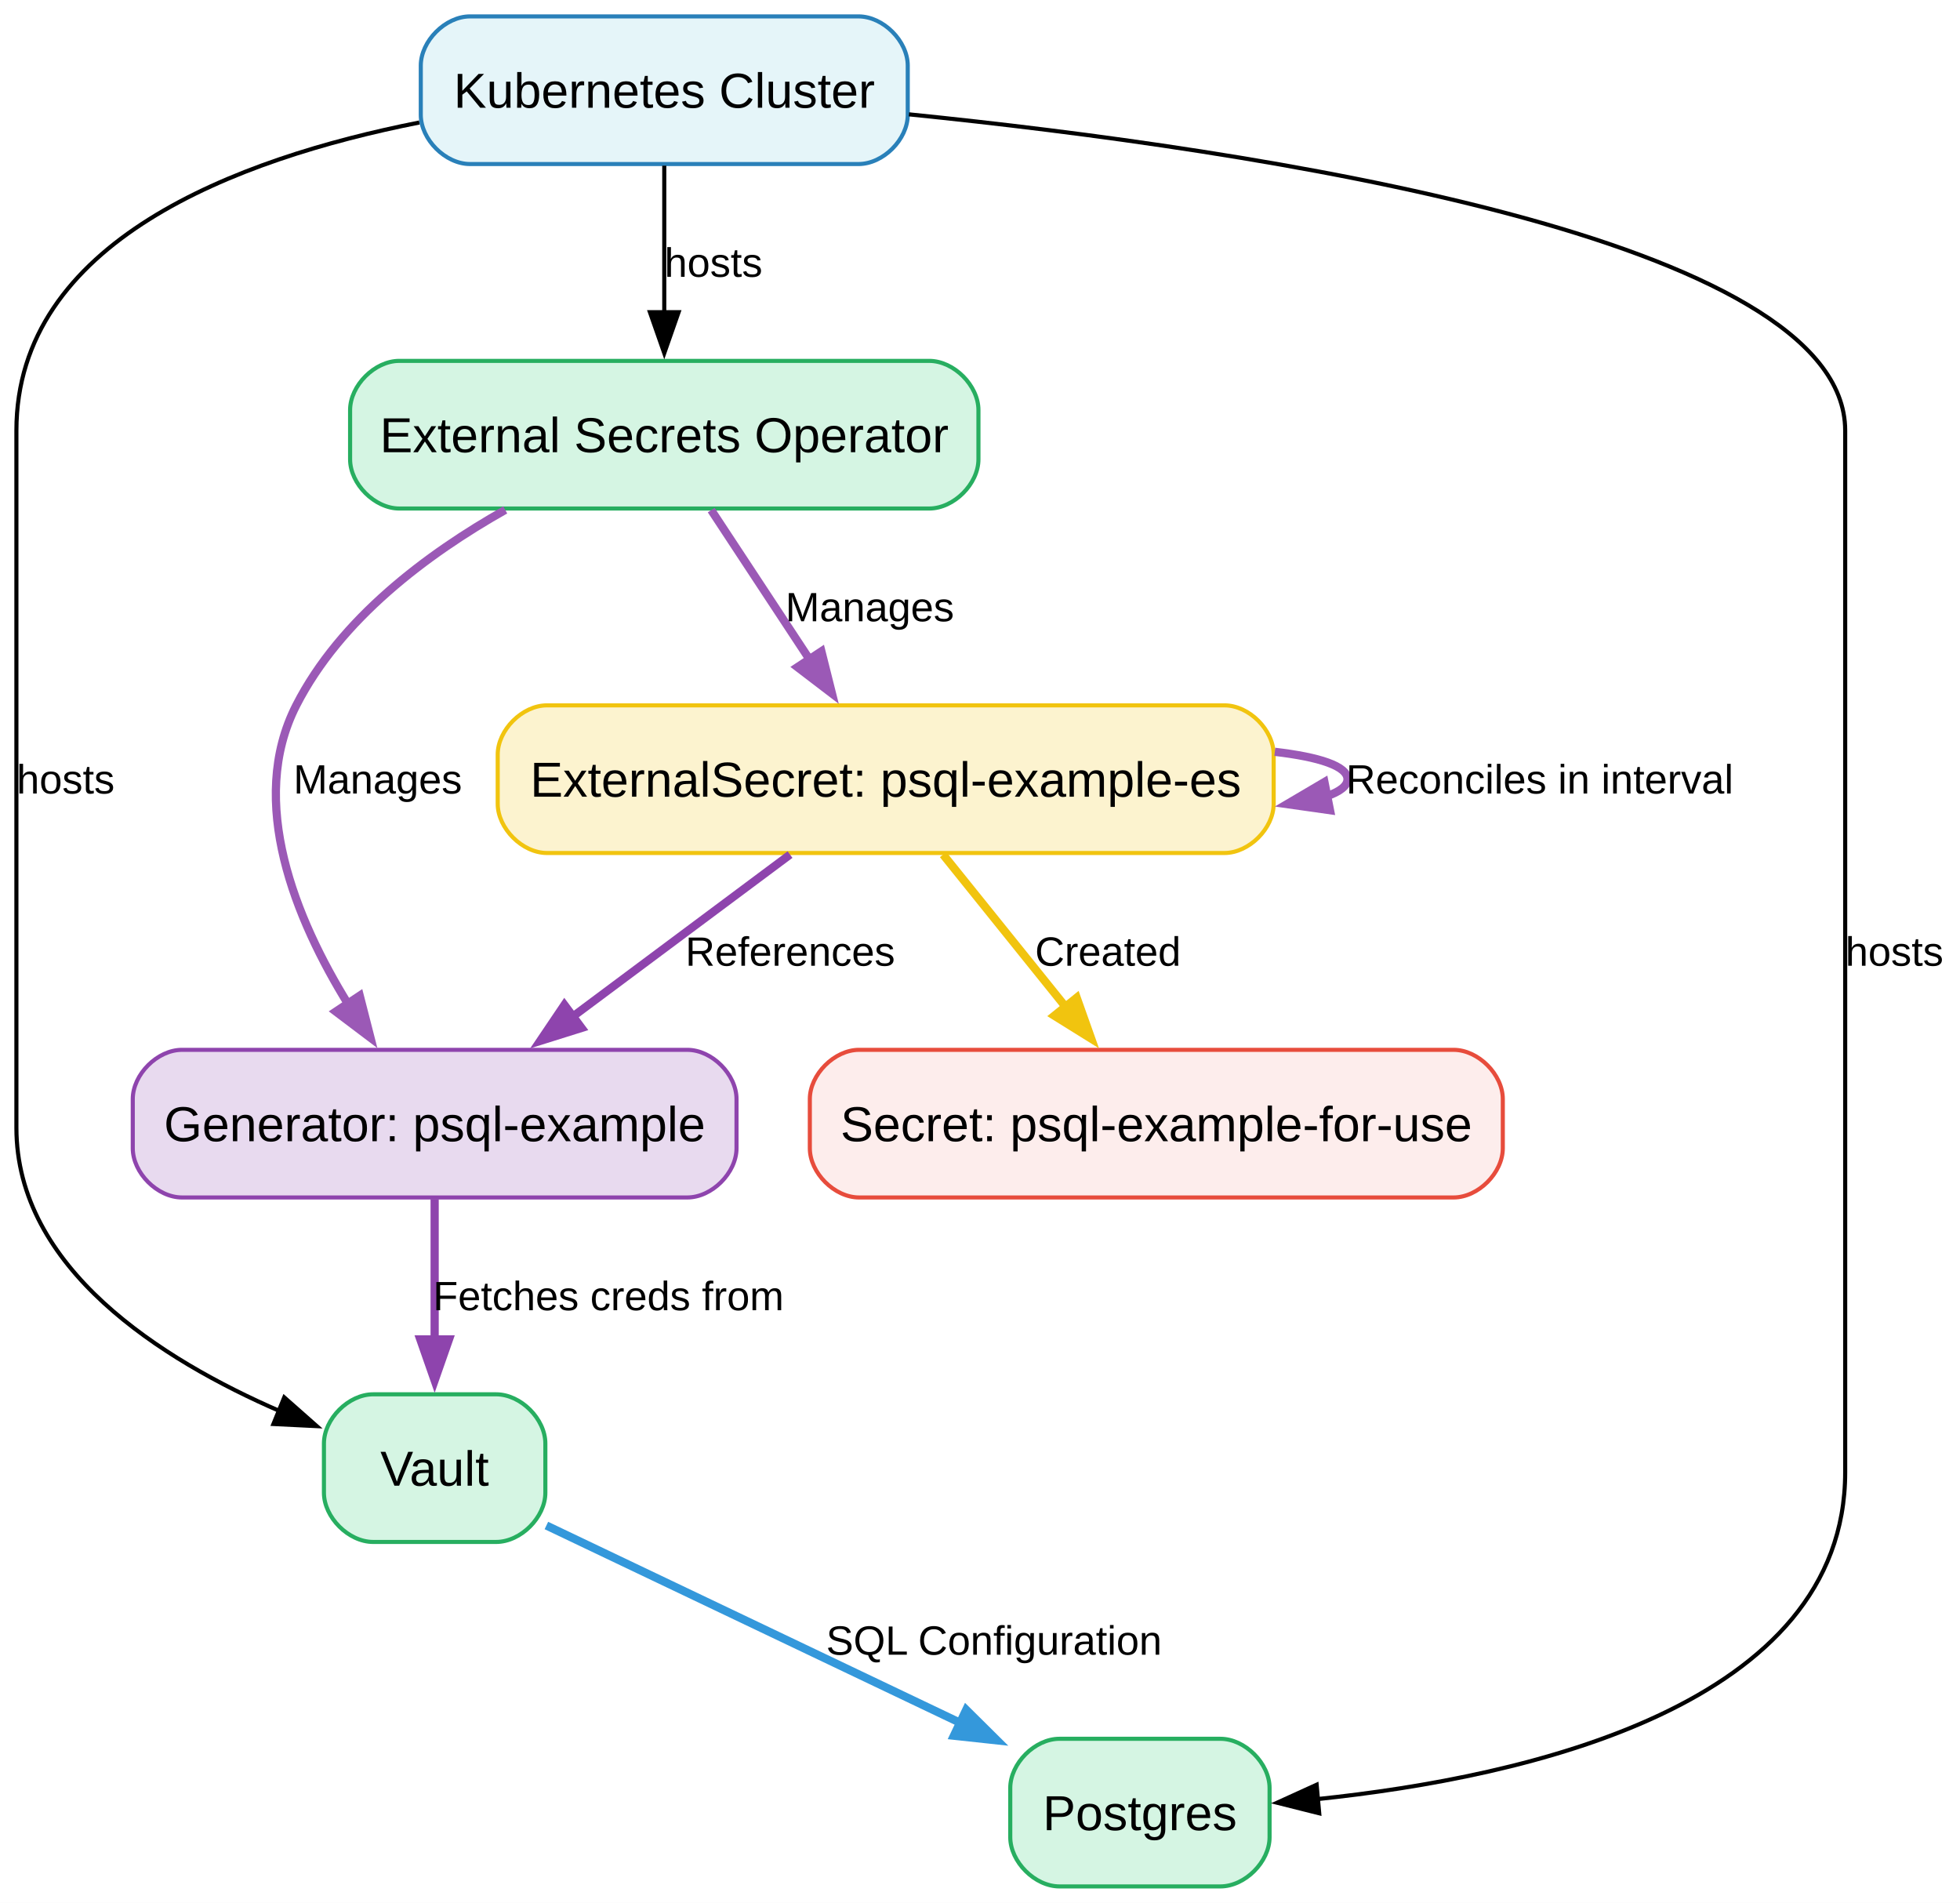
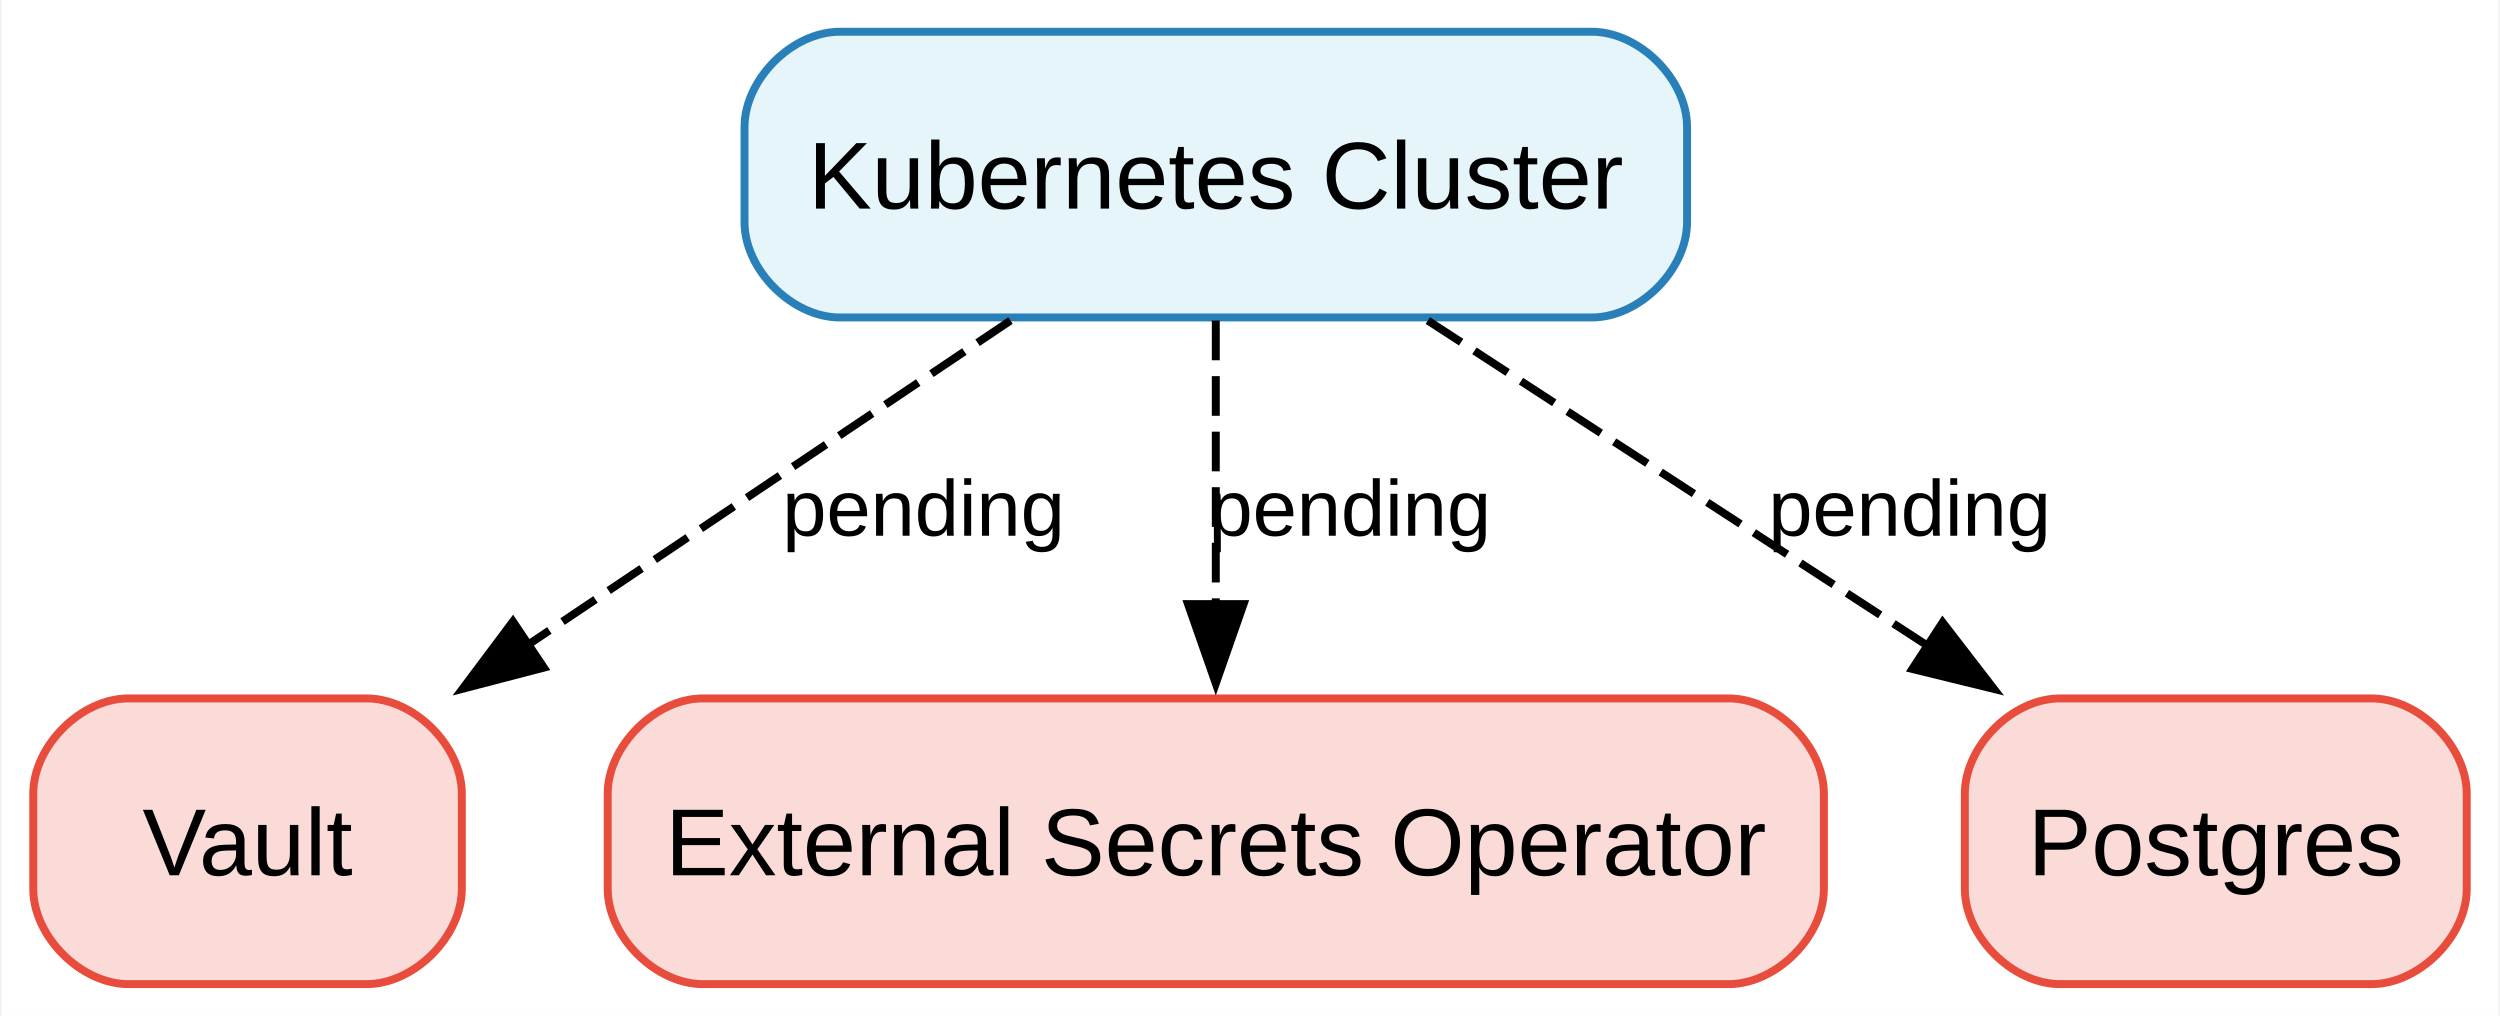
- <svg xmlns="http://www.w3.org/2000/svg" width="478pt" height="464pt" viewBox="0.00 0.00 478.00 464.00">
-   <g id="graph0" class="graph" transform="scale(1 1) rotate(0) translate(4 460)">
-     <polygon fill="white" stroke="none" points="-4,4 -4,-460 474,-460 474,4 -4,4" />
+ <svg xmlns="http://www.w3.org/2000/svg" width="315pt" height="128pt" viewBox="0.00 0.00 314.62 128.00">
+   <g id="graph0" class="graph" transform="scale(1 1) rotate(0) translate(4 124)">
+     <polygon fill="white" stroke="none" points="-4,4 -4,-124 310.62,-124 310.62,4 -4,4" />
    <g id="node1" class="node">
-       <path fill="#e5f5f9" stroke="#2980b9" d="M205.38,-456C205.38,-456 110.62,-456 110.62,-456 104.62,-456 98.62,-450 98.62,-444 98.62,-444 98.62,-432 98.62,-432 98.62,-426 104.62,-420 110.62,-420 110.62,-420 205.38,-420 205.38,-420 211.38,-420 217.38,-426 217.38,-432 217.38,-432 217.38,-444 217.38,-444 217.38,-450 211.38,-456 205.38,-456" />
-       <text text-anchor="middle" x="158" y="-433.73" font-family="Arial" font-size="12.00">Kubernetes Cluster</text>
+       <path fill="#e5f5f9" stroke="#2980b9" d="M196.38,-120C196.38,-120 101.62,-120 101.62,-120 95.62,-120 89.62,-114 89.62,-108 89.62,-108 89.62,-96 89.62,-96 89.62,-90 95.62,-84 101.62,-84 101.62,-84 196.38,-84 196.38,-84 202.38,-84 208.38,-90 208.38,-96 208.38,-96 208.38,-108 208.38,-108 208.38,-114 202.38,-120 196.38,-120" />
+       <text text-anchor="middle" x="149" y="-97.72" font-family="Arial" font-size="12.00">Kubernetes Cluster</text>
    </g>
    <g id="node2" class="node">
-       <path fill="#d5f5e3" stroke="#27ae60" d="M117,-120C117,-120 87,-120 87,-120 81,-120 75,-114 75,-108 75,-108 75,-96 75,-96 75,-90 81,-84 87,-84 87,-84 117,-84 117,-84 123,-84 129,-90 129,-96 129,-96 129,-108 129,-108 129,-114 123,-120 117,-120" />
-       <text text-anchor="middle" x="102" y="-97.72" font-family="Arial" font-size="12.00">Vault</text>
+       <path fill="#fadbd8" stroke="#e74c3c" d="M42,-36C42,-36 12,-36 12,-36 6,-36 0,-30 0,-24 0,-24 0,-12 0,-12 0,-6 6,0 12,0 12,0 42,0 42,0 48,0 54,-6 54,-12 54,-12 54,-24 54,-24 54,-30 48,-36 42,-36" />
+       <text text-anchor="middle" x="27" y="-13.72" font-family="Arial" font-size="12.00">Vault</text>
    </g>
    <g id="edge1" class="edge">
-       <path fill="none" stroke="black" d="M98.27,-430.13C53.52,-421.27 0,-401.05 0,-355 0,-355 0,-355 0,-185 0,-150.8 35.26,-128.47 64.32,-115.87" />
-       <polygon fill="black" stroke="black" points="65.32,-119.25 73.26,-112.24 62.68,-112.76 65.32,-119.25" />
-       <text text-anchor="middle" x="12" y="-266.5" font-family="Arial" font-size="10.00">hosts</text>
+       <path fill="none" stroke="black" stroke-dasharray="5,2" d="M123.13,-83.61C105.42,-71.71 81.71,-55.77 62.27,-42.71" />
+       <polygon fill="black" stroke="black" points="64.34,-39.88 54.09,-37.21 60.44,-45.69 64.34,-39.88" />
+       <text text-anchor="middle" x="112.18" y="-56.5" font-family="Arial" font-size="10.00">pending</text>
    </g>
    <g id="node3" class="node">
-       <path fill="#d5f5e3" stroke="#27ae60" d="M222.62,-372C222.62,-372 93.37,-372 93.37,-372 87.38,-372 81.38,-366 81.38,-360 81.38,-360 81.38,-348 81.38,-348 81.38,-342 87.38,-336 93.38,-336 93.38,-336 222.62,-336 222.62,-336 228.62,-336 234.62,-342 234.62,-348 234.62,-348 234.62,-360 234.62,-360 234.62,-366 228.62,-372 222.62,-372" />
-       <text text-anchor="middle" x="158" y="-349.73" font-family="Arial" font-size="12.00">External Secrets Operator</text>
+       <path fill="#fadbd8" stroke="#e74c3c" d="M213.62,-36C213.62,-36 84.37,-36 84.37,-36 78.38,-36 72.38,-30 72.38,-24 72.38,-24 72.38,-12 72.38,-12 72.38,-6 78.38,0 84.38,0 84.38,0 213.62,0 213.62,0 219.62,0 225.62,-6 225.62,-12 225.62,-12 225.62,-24 225.62,-24 225.62,-30 219.62,-36 213.62,-36" />
+       <text text-anchor="middle" x="149" y="-13.72" font-family="Arial" font-size="12.00">External Secrets Operator</text>
    </g>
    <g id="edge2" class="edge">
-       <path fill="none" stroke="black" d="M158,-419.61C158,-409.17 158,-395.64 158,-383.66" />
-       <polygon fill="black" stroke="black" points="161.5,-383.88 158,-373.88 154.5,-383.88 161.5,-383.88" />
-       <text text-anchor="middle" x="170" y="-392.5" font-family="Arial" font-size="10.00">hosts</text>
+       <path fill="none" stroke="black" stroke-dasharray="5,2" d="M149,-83.61C149,-73.17 149,-59.64 149,-47.66" />
+       <polygon fill="black" stroke="black" points="152.5,-47.88 149,-37.88 145.5,-47.88 152.5,-47.88" />
+       <text text-anchor="middle" x="165.88" y="-56.5" font-family="Arial" font-size="10.00">pending</text>
    </g>
    <g id="node4" class="node">
-       <path fill="#d5f5e3" stroke="#27ae60" d="M293.62,-36C293.62,-36 254.38,-36 254.38,-36 248.38,-36 242.38,-30 242.38,-24 242.38,-24 242.38,-12 242.38,-12 242.38,-6 248.38,0 254.38,0 254.38,0 293.62,0 293.62,0 299.62,0 305.62,-6 305.62,-12 305.62,-12 305.62,-24 305.62,-24 305.62,-30 299.62,-36 293.62,-36" />
-       <text text-anchor="middle" x="274" y="-13.72" font-family="Arial" font-size="12.00">Postgres</text>
+       <path fill="#fadbd8" stroke="#e74c3c" d="M294.62,-36C294.62,-36 255.38,-36 255.38,-36 249.38,-36 243.38,-30 243.38,-24 243.38,-24 243.38,-12 243.38,-12 243.38,-6 249.38,0 255.38,0 255.38,0 294.62,0 294.62,0 300.62,0 306.62,-6 306.62,-12 306.62,-12 306.62,-24 306.62,-24 306.62,-30 300.62,-36 294.62,-36" />
+       <text text-anchor="middle" x="275" y="-13.72" font-family="Arial" font-size="12.00">Postgres</text>
    </g>
    <g id="edge3" class="edge">
-       <path fill="none" stroke="black" d="M217.67,-432.12C302.03,-423.56 446,-402.05 446,-355 446,-355 446,-355 446,-101 446,-44.07 368.27,-26.62 317.32,-21.3" />
-       <polygon fill="black" stroke="black" points="317.73,-17.83 307.46,-20.41 317.1,-24.8 317.73,-17.83" />
-       <text text-anchor="middle" x="458" y="-224.5" font-family="Arial" font-size="10.00">hosts</text>
-     </g>
-     <g id="edge4" class="edge">
-       <path fill="none" stroke="#3498db" stroke-width="2" d="M129.25,-88.01C156.38,-75.07 198.46,-55.02 230.26,-39.85" />
-       <polygon fill="#3498db" stroke="#3498db" stroke-width="2" points="231.64,-43.07 239.17,-35.61 228.63,-36.75 231.64,-43.07" />
-       <text text-anchor="middle" x="238.42" y="-56.5" font-family="Arial" font-size="10.00">SQL Configuration</text>
-     </g>
-     <g id="node5" class="node">
-       <path fill="#e8daef" stroke="#8e44ad" d="M163.62,-204C163.62,-204 40.38,-204 40.38,-204 34.38,-204 28.38,-198 28.38,-192 28.38,-192 28.38,-180 28.38,-180 28.38,-174 34.38,-168 40.38,-168 40.38,-168 163.62,-168 163.62,-168 169.62,-168 175.62,-174 175.62,-180 175.62,-180 175.62,-192 175.62,-192 175.62,-198 169.62,-204 163.62,-204" />
-       <text text-anchor="middle" x="102" y="-181.72" font-family="Arial" font-size="12.00">Generator: psql-example</text>
-     </g>
-     <g id="edge5" class="edge">
-       <path fill="none" stroke="#9b59b6" stroke-width="2" d="M119.21,-335.66C100.15,-324.9 79.01,-309.08 68.25,-288 56.26,-264.52 68.1,-235.86 80.94,-215.08" />
-       <polygon fill="#9b59b6" stroke="#9b59b6" stroke-width="2" points="83.73,-217.21 86.36,-206.94 77.9,-213.33 83.73,-217.21" />
-       <text text-anchor="middle" x="88.12" y="-266.5" font-family="Arial" font-size="10.00">Manages</text>
-     </g>
-     <g id="node6" class="node">
-       <path fill="#fcf3cf" stroke="#f1c40f" d="M294.62,-288C294.62,-288 129.38,-288 129.38,-288 123.38,-288 117.38,-282 117.38,-276 117.38,-276 117.38,-264 117.38,-264 117.38,-258 123.38,-252 129.38,-252 129.38,-252 294.62,-252 294.62,-252 300.62,-252 306.62,-258 306.62,-264 306.62,-264 306.62,-276 306.62,-276 306.62,-282 300.62,-288 294.62,-288" />
-       <text text-anchor="middle" x="212" y="-265.73" font-family="Arial" font-size="12.00">ExternalSecret: psql-example-es</text>
-     </g>
-     <g id="edge7" class="edge">
-       <path fill="none" stroke="#9b59b6" stroke-width="2" d="M169.45,-335.61C176.47,-324.96 185.61,-311.07 193.62,-298.91" />
-       <polygon fill="#9b59b6" stroke="#9b59b6" stroke-width="2" points="196.32,-301.17 198.9,-290.89 190.48,-297.32 196.32,-301.17" />
-       <text text-anchor="middle" x="208.11" y="-308.5" font-family="Arial" font-size="10.00">Manages</text>
-     </g>
-     <g id="edge6" class="edge">
-       <path fill="none" stroke="#8e44ad" stroke-width="2" d="M102,-167.61C102,-157.61 102,-144.76 102,-133.16" />
-       <polygon fill="#8e44ad" stroke="#8e44ad" stroke-width="2" points="105.5,-133.39 102,-123.39 98.5,-133.39 105.5,-133.39" />
-       <text text-anchor="middle" x="144.38" y="-140.5" font-family="Arial" font-size="10.00">Fetches creds from</text>
-     </g>
-     <g id="edge8" class="edge">
-       <path fill="none" stroke="#8e44ad" stroke-width="2" d="M188.67,-251.61C173.21,-240.09 152.69,-224.79 135.5,-211.97" />
-       <polygon fill="#8e44ad" stroke="#8e44ad" stroke-width="2" points="137.83,-209.34 127.72,-206.17 133.65,-214.96 137.83,-209.34" />
-       <text text-anchor="middle" x="188.71" y="-224.5" font-family="Arial" font-size="10.00">References</text>
-     </g>
-     <g id="edge10" class="edge">
-       <path fill="none" stroke="#9b59b6" stroke-width="2" d="M306.9,-276.67C317.65,-275.42 324.62,-273.2 324.62,-270 324.62,-268.35 322.77,-266.96 319.5,-265.83" />
-       <polygon fill="#9b59b6" stroke="#9b59b6" stroke-width="2" points="320.36,-262.43 309.87,-263.92 319,-269.3 320.36,-262.43" />
-       <text text-anchor="middle" x="371.5" y="-266.5" font-family="Arial" font-size="10.00">Reconciles in interval</text>
-     </g>
-     <g id="node7" class="node">
-       <path fill="#fdedec" stroke="#e74c3c" d="M350.5,-204C350.5,-204 205.5,-204 205.5,-204 199.5,-204 193.5,-198 193.5,-192 193.5,-192 193.5,-180 193.5,-180 193.5,-174 199.5,-168 205.5,-168 205.5,-168 350.5,-168 350.5,-168 356.5,-168 362.5,-174 362.5,-180 362.5,-180 362.5,-192 362.5,-192 362.5,-198 356.5,-204 350.5,-204" />
-       <text text-anchor="middle" x="278" y="-181.72" font-family="Arial" font-size="12.00">Secret: psql-example-for-use</text>
-     </g>
-     <g id="edge9" class="edge">
-       <path fill="none" stroke="#f1c40f" stroke-width="2" d="M226,-251.61C234.75,-240.74 246.2,-226.51 256.13,-214.17" />
-       <polygon fill="#f1c40f" stroke="#f1c40f" stroke-width="2" points="258.58,-216.71 262.13,-206.72 253.13,-212.32 258.58,-216.71" />
-       <text text-anchor="middle" x="266.2" y="-224.5" font-family="Arial" font-size="10.00">Created</text>
+       <path fill="none" stroke="black" stroke-dasharray="5,2" d="M175.72,-83.61C194.1,-71.65 218.72,-55.63 238.85,-42.53" />
+       <polygon fill="black" stroke="black" points="240.58,-45.58 247.05,-37.19 236.76,-39.71 240.58,-45.58" />
+       <text text-anchor="middle" x="236.42" y="-56.5" font-family="Arial" font-size="10.00">pending</text>
    </g>
  </g>
</svg>
